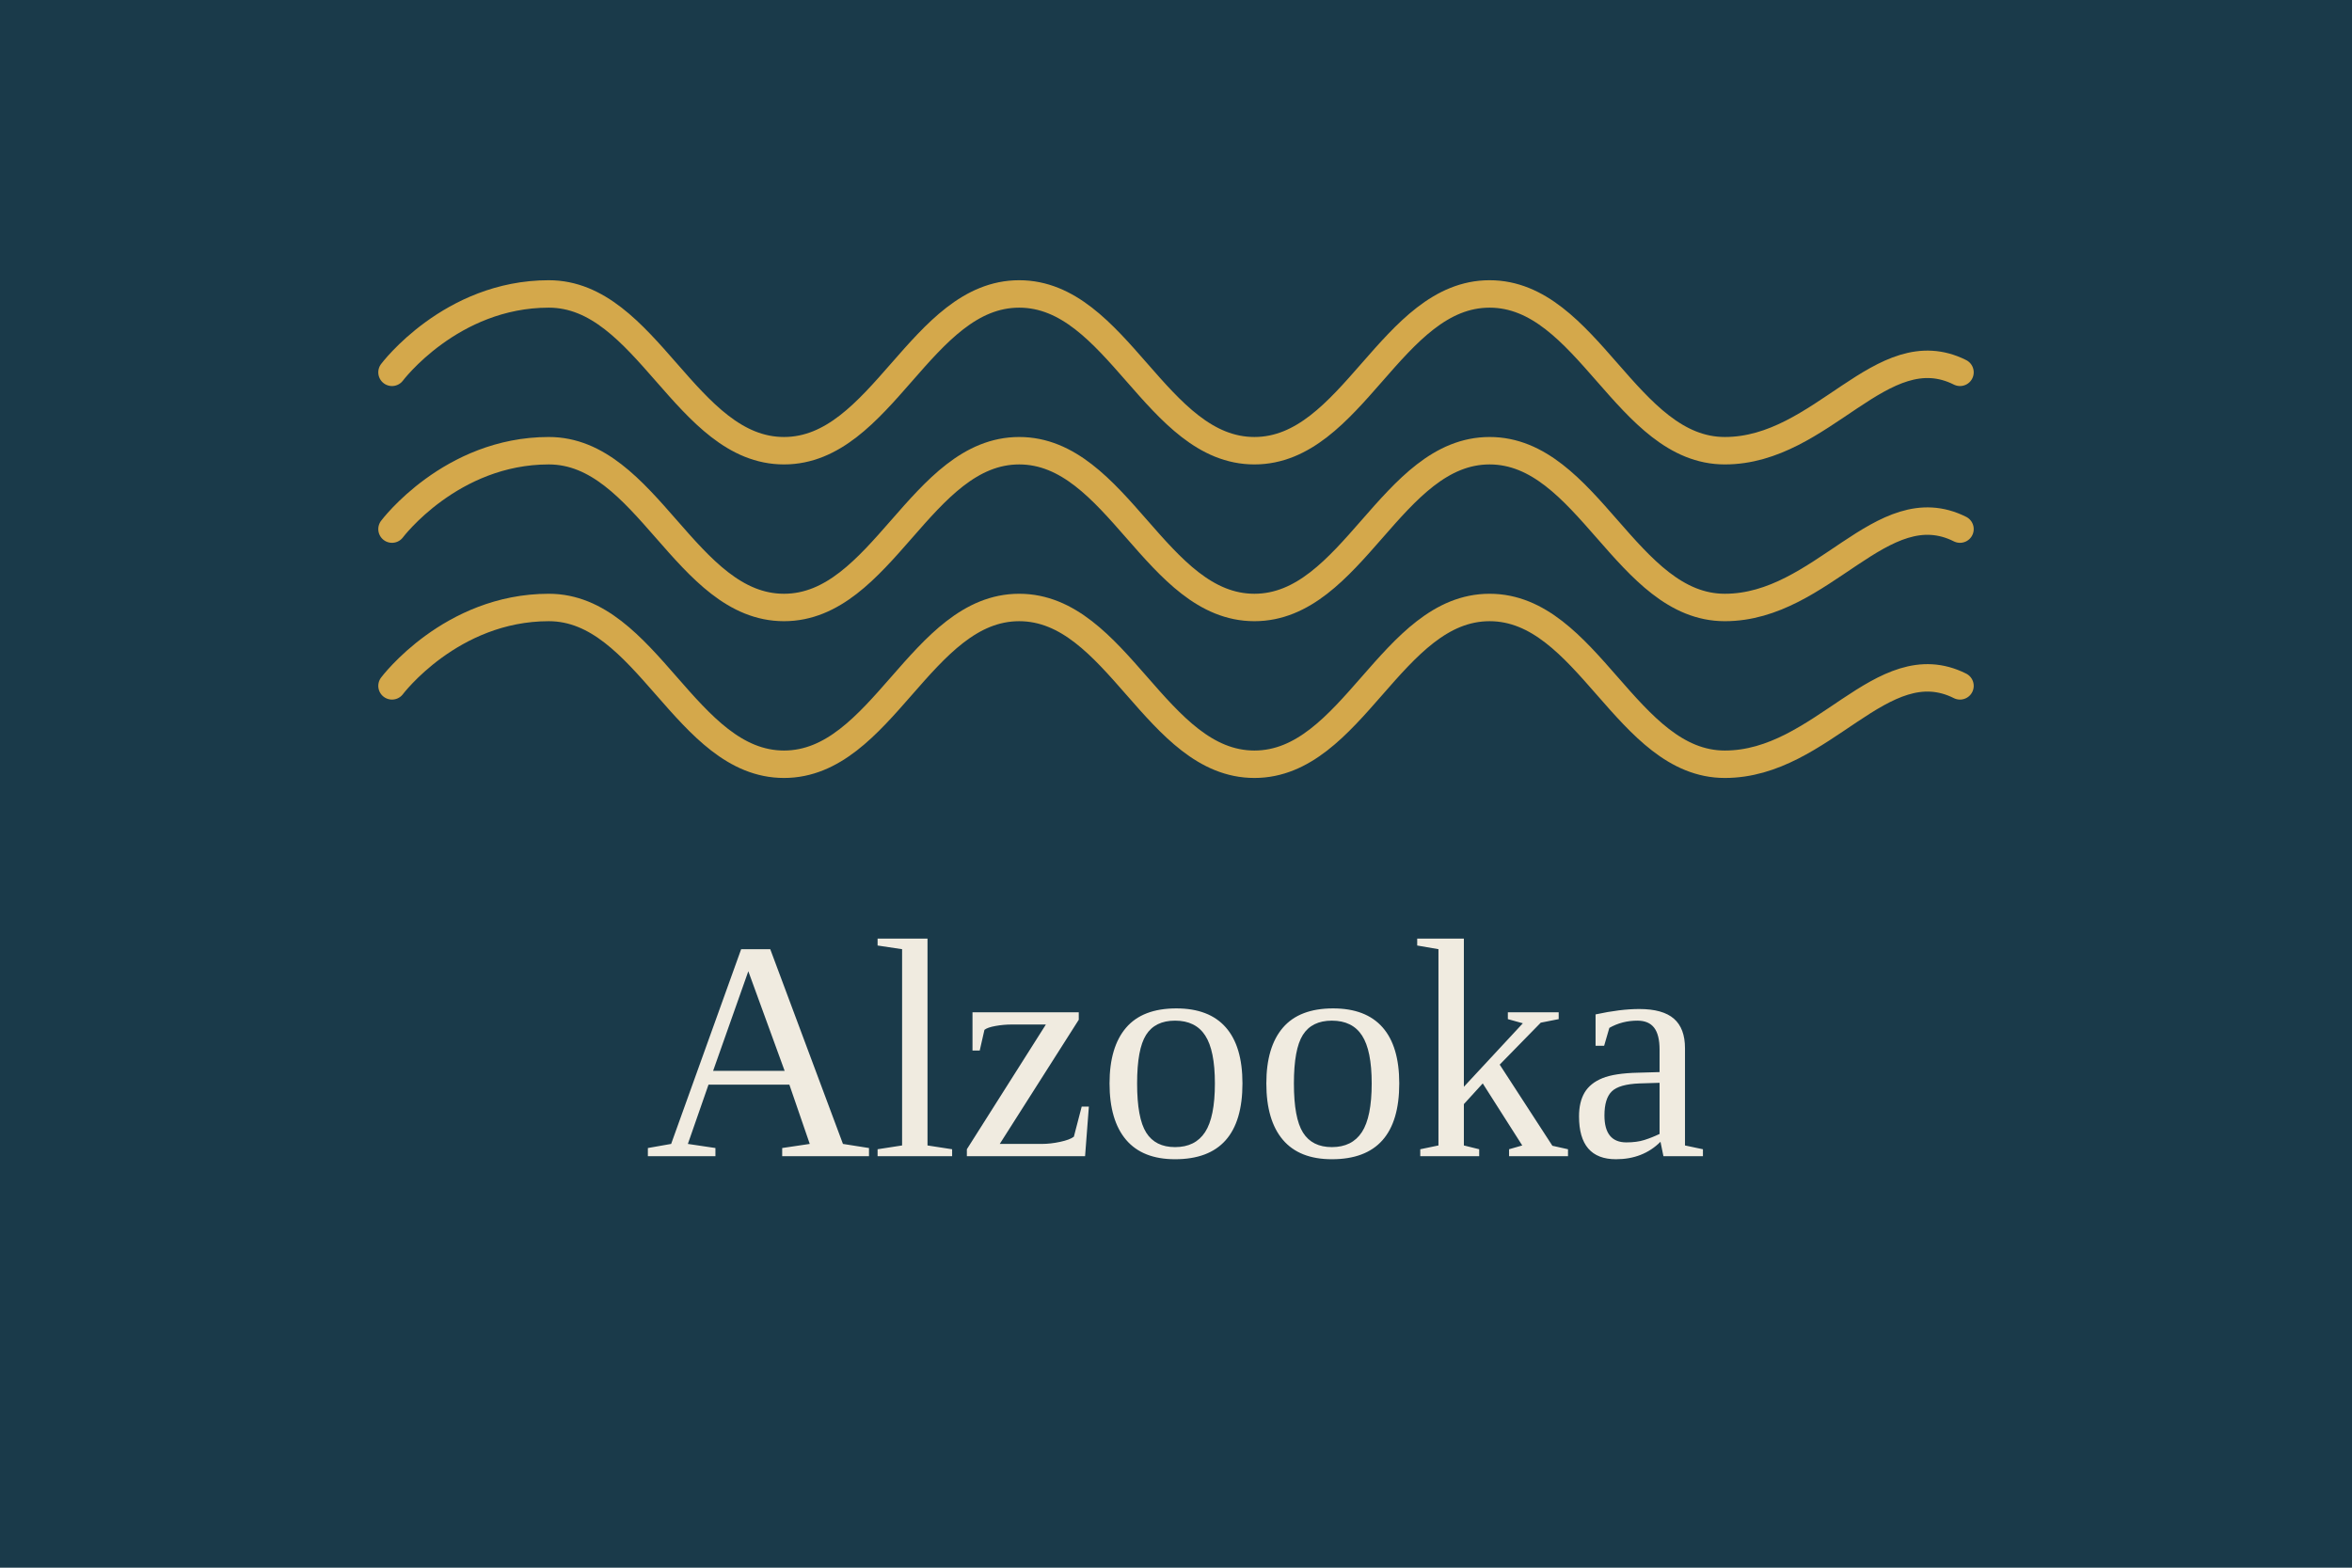
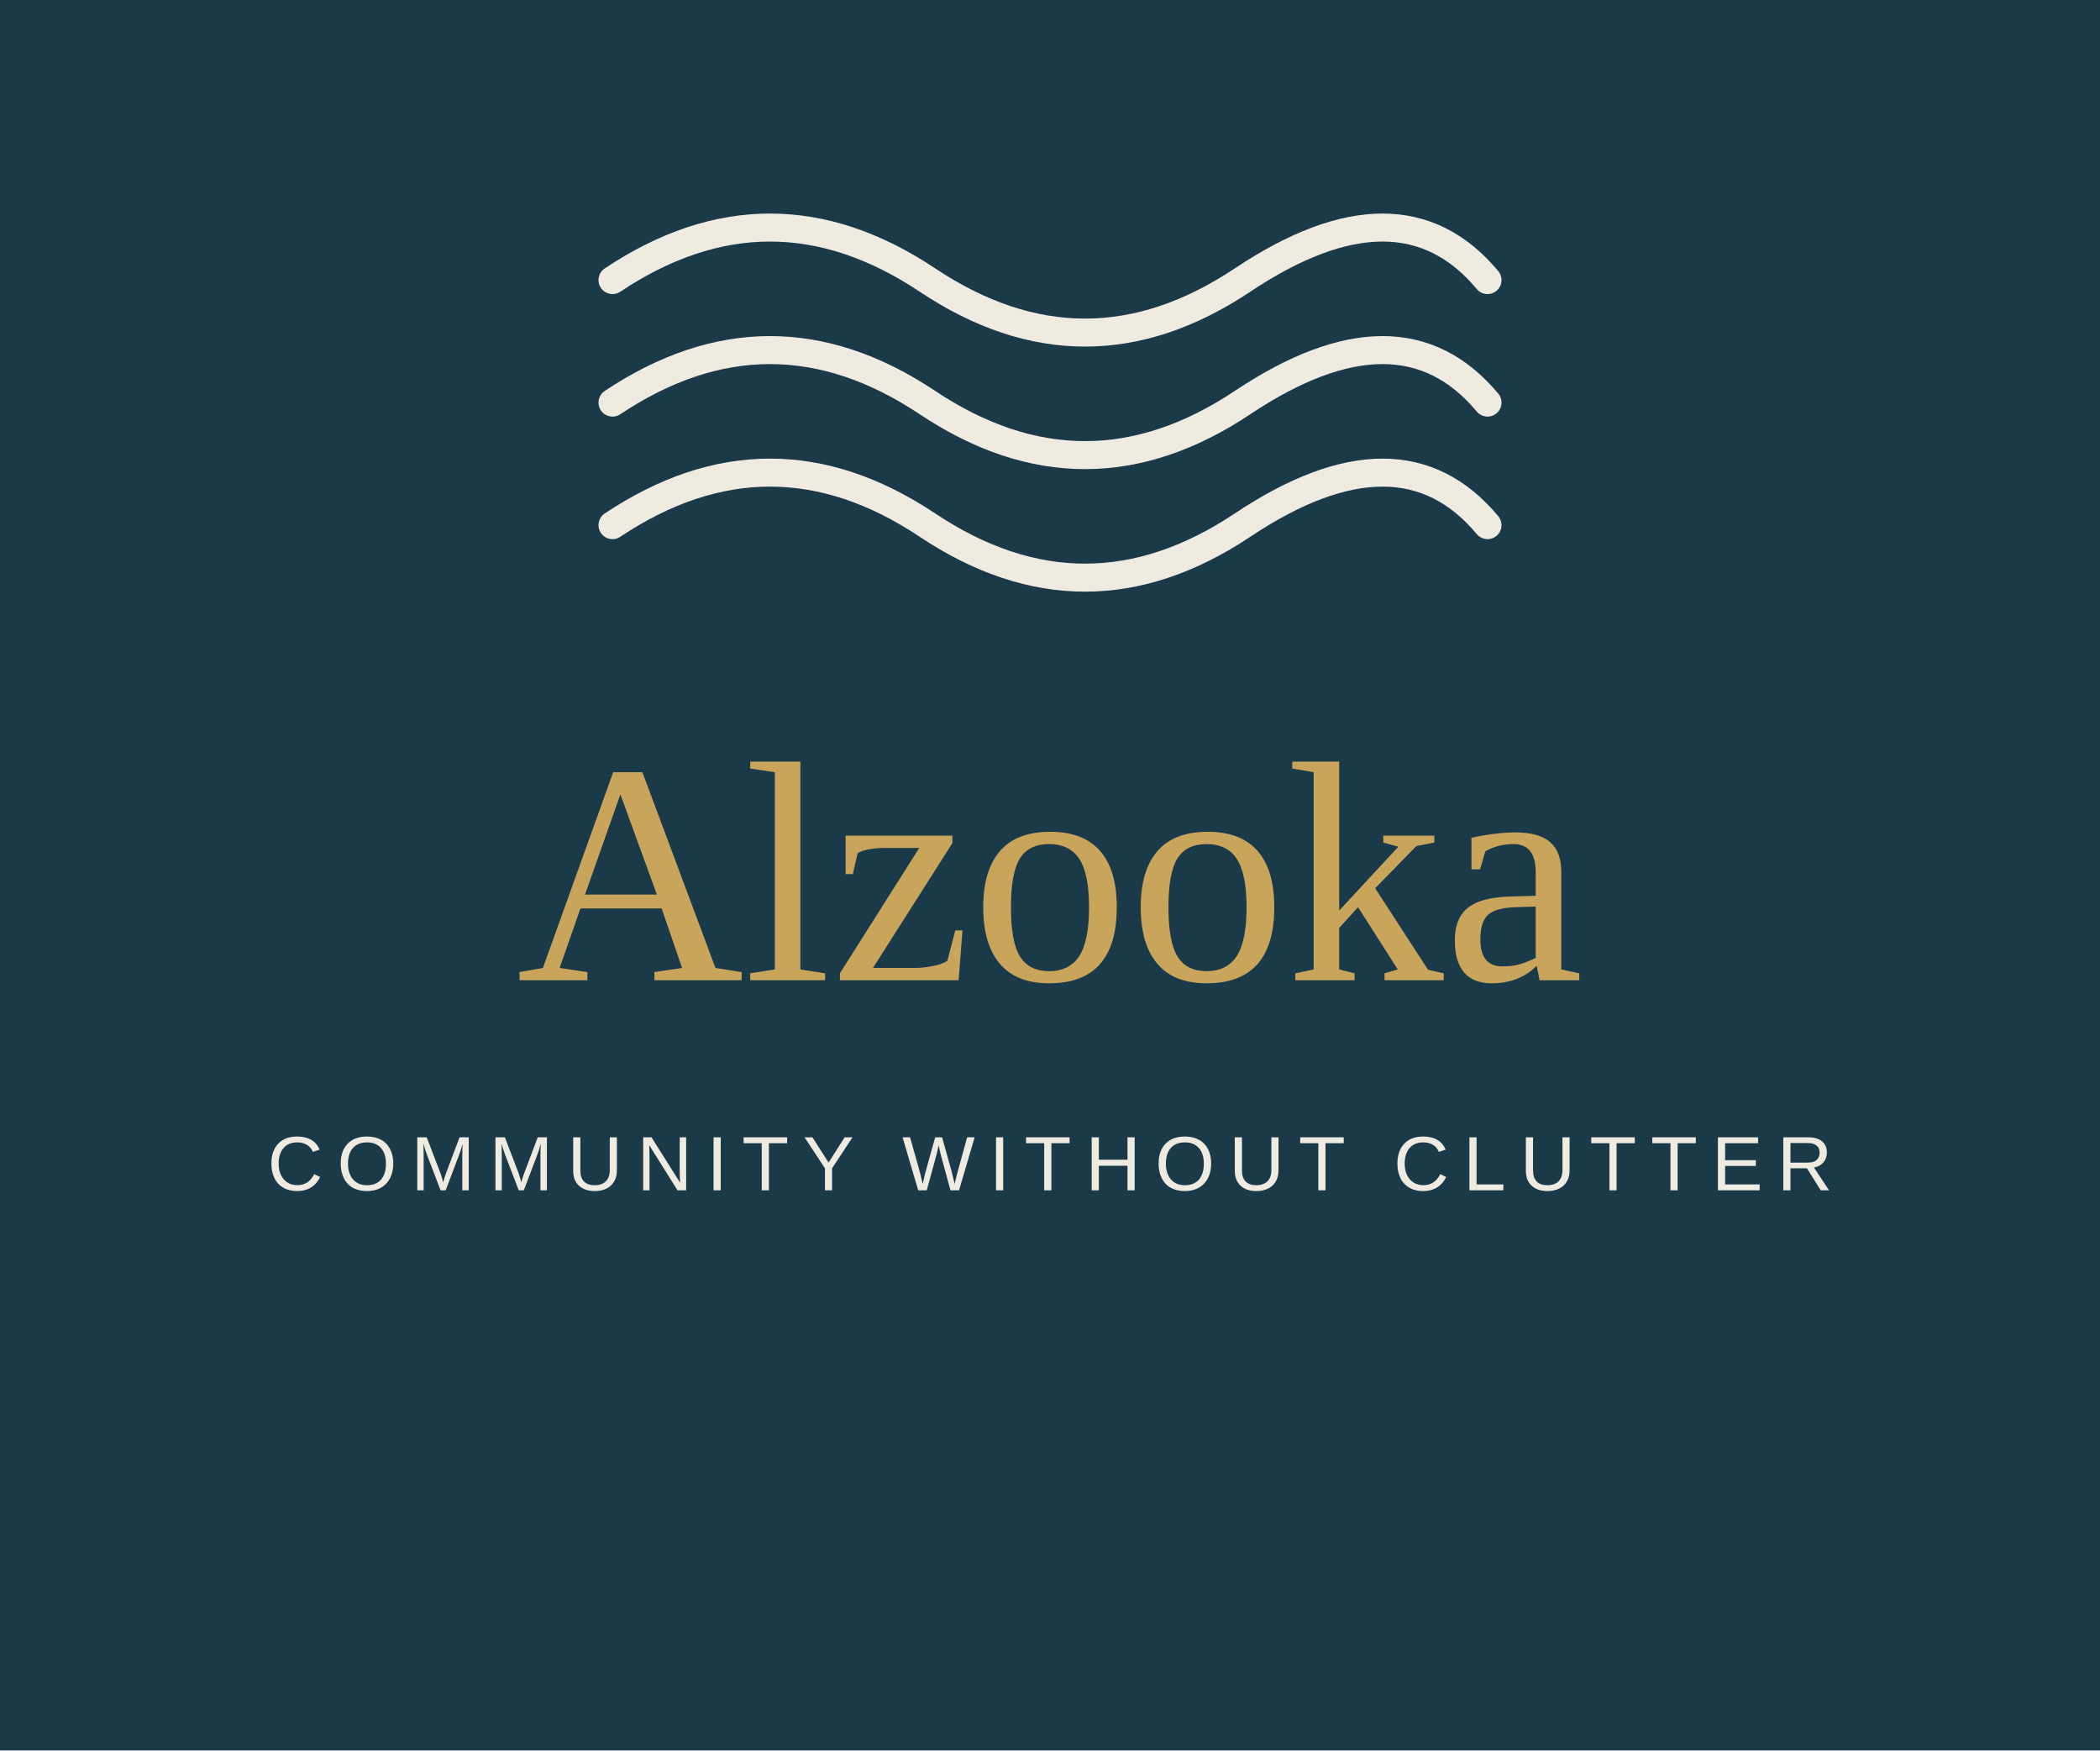
- <svg xmlns="http://www.w3.org/2000/svg" viewBox="0 0 600 400">
-   <rect width="600" height="400" fill="#1A3A4A" />
-   <g fill="none" stroke="#D4A84B" stroke-width="7" stroke-linecap="round">
-     <path d="M 100 95              C 100 95, 115 75, 140 75              C 165 75, 175 115, 200 115              C 225 115, 235 75, 260 75              C 285 75, 295 115, 320 115              C 345 115, 355 75, 380 75              C 405 75, 415 115, 440 115              C 465 115, 480 85, 500 95" />
-     <path d="M 100 135              C 100 135, 115 115, 140 115              C 165 115, 175 155, 200 155              C 225 155, 235 115, 260 115              C 285 115, 295 155, 320 155              C 345 155, 355 115, 380 115              C 405 115, 415 155, 440 155              C 465 155, 480 125, 500 135" />
-     <path d="M 100 175              C 100 175, 115 155, 140 155              C 165 155, 175 195, 200 195              C 225 195, 235 155, 260 155              C 285 155, 295 195, 320 195              C 345 195, 355 155, 380 155              C 405 155, 415 195, 440 195              C 465 195, 480 165, 500 175" />
+ <svg xmlns="http://www.w3.org/2000/svg" viewBox="0 0 600 500">
+   <rect width="600" height="500" fill="#1A3A4A" />
+   <g fill="none" stroke="#F0EBE0" stroke-width="8" stroke-linecap="round">
+     <path d="M 175 80 Q 220 50, 265 80 Q 310 110, 355 80 Q 400 50, 425 80" />
+     <path d="M 175 115 Q 220 85, 265 115 Q 310 145, 355 115 Q 400 85, 425 115" />
+     <path d="M 175 150 Q 220 120, 265 150 Q 310 180, 355 150 Q 400 120, 425 150" />
  </g>
-   <text x="300" y="295" font-family="Georgia, 'Times New Roman', serif" font-size="80" font-weight="400" fill="#F0EBE0" text-anchor="middle">
+   <text x="300" y="280" font-family="Georgia, 'Times New Roman', serif" font-size="90" font-weight="400" fill="#c9a55c" text-anchor="middle">
    Alzooka
  </text>
+   <text x="300" y="340" font-family="Arial, Helvetica, sans-serif" font-size="22" font-weight="400" letter-spacing="4" fill="#F0EBE0" text-anchor="middle">
+     COMMUNITY WITHOUT CLUTTER
+   </text>
</svg>
